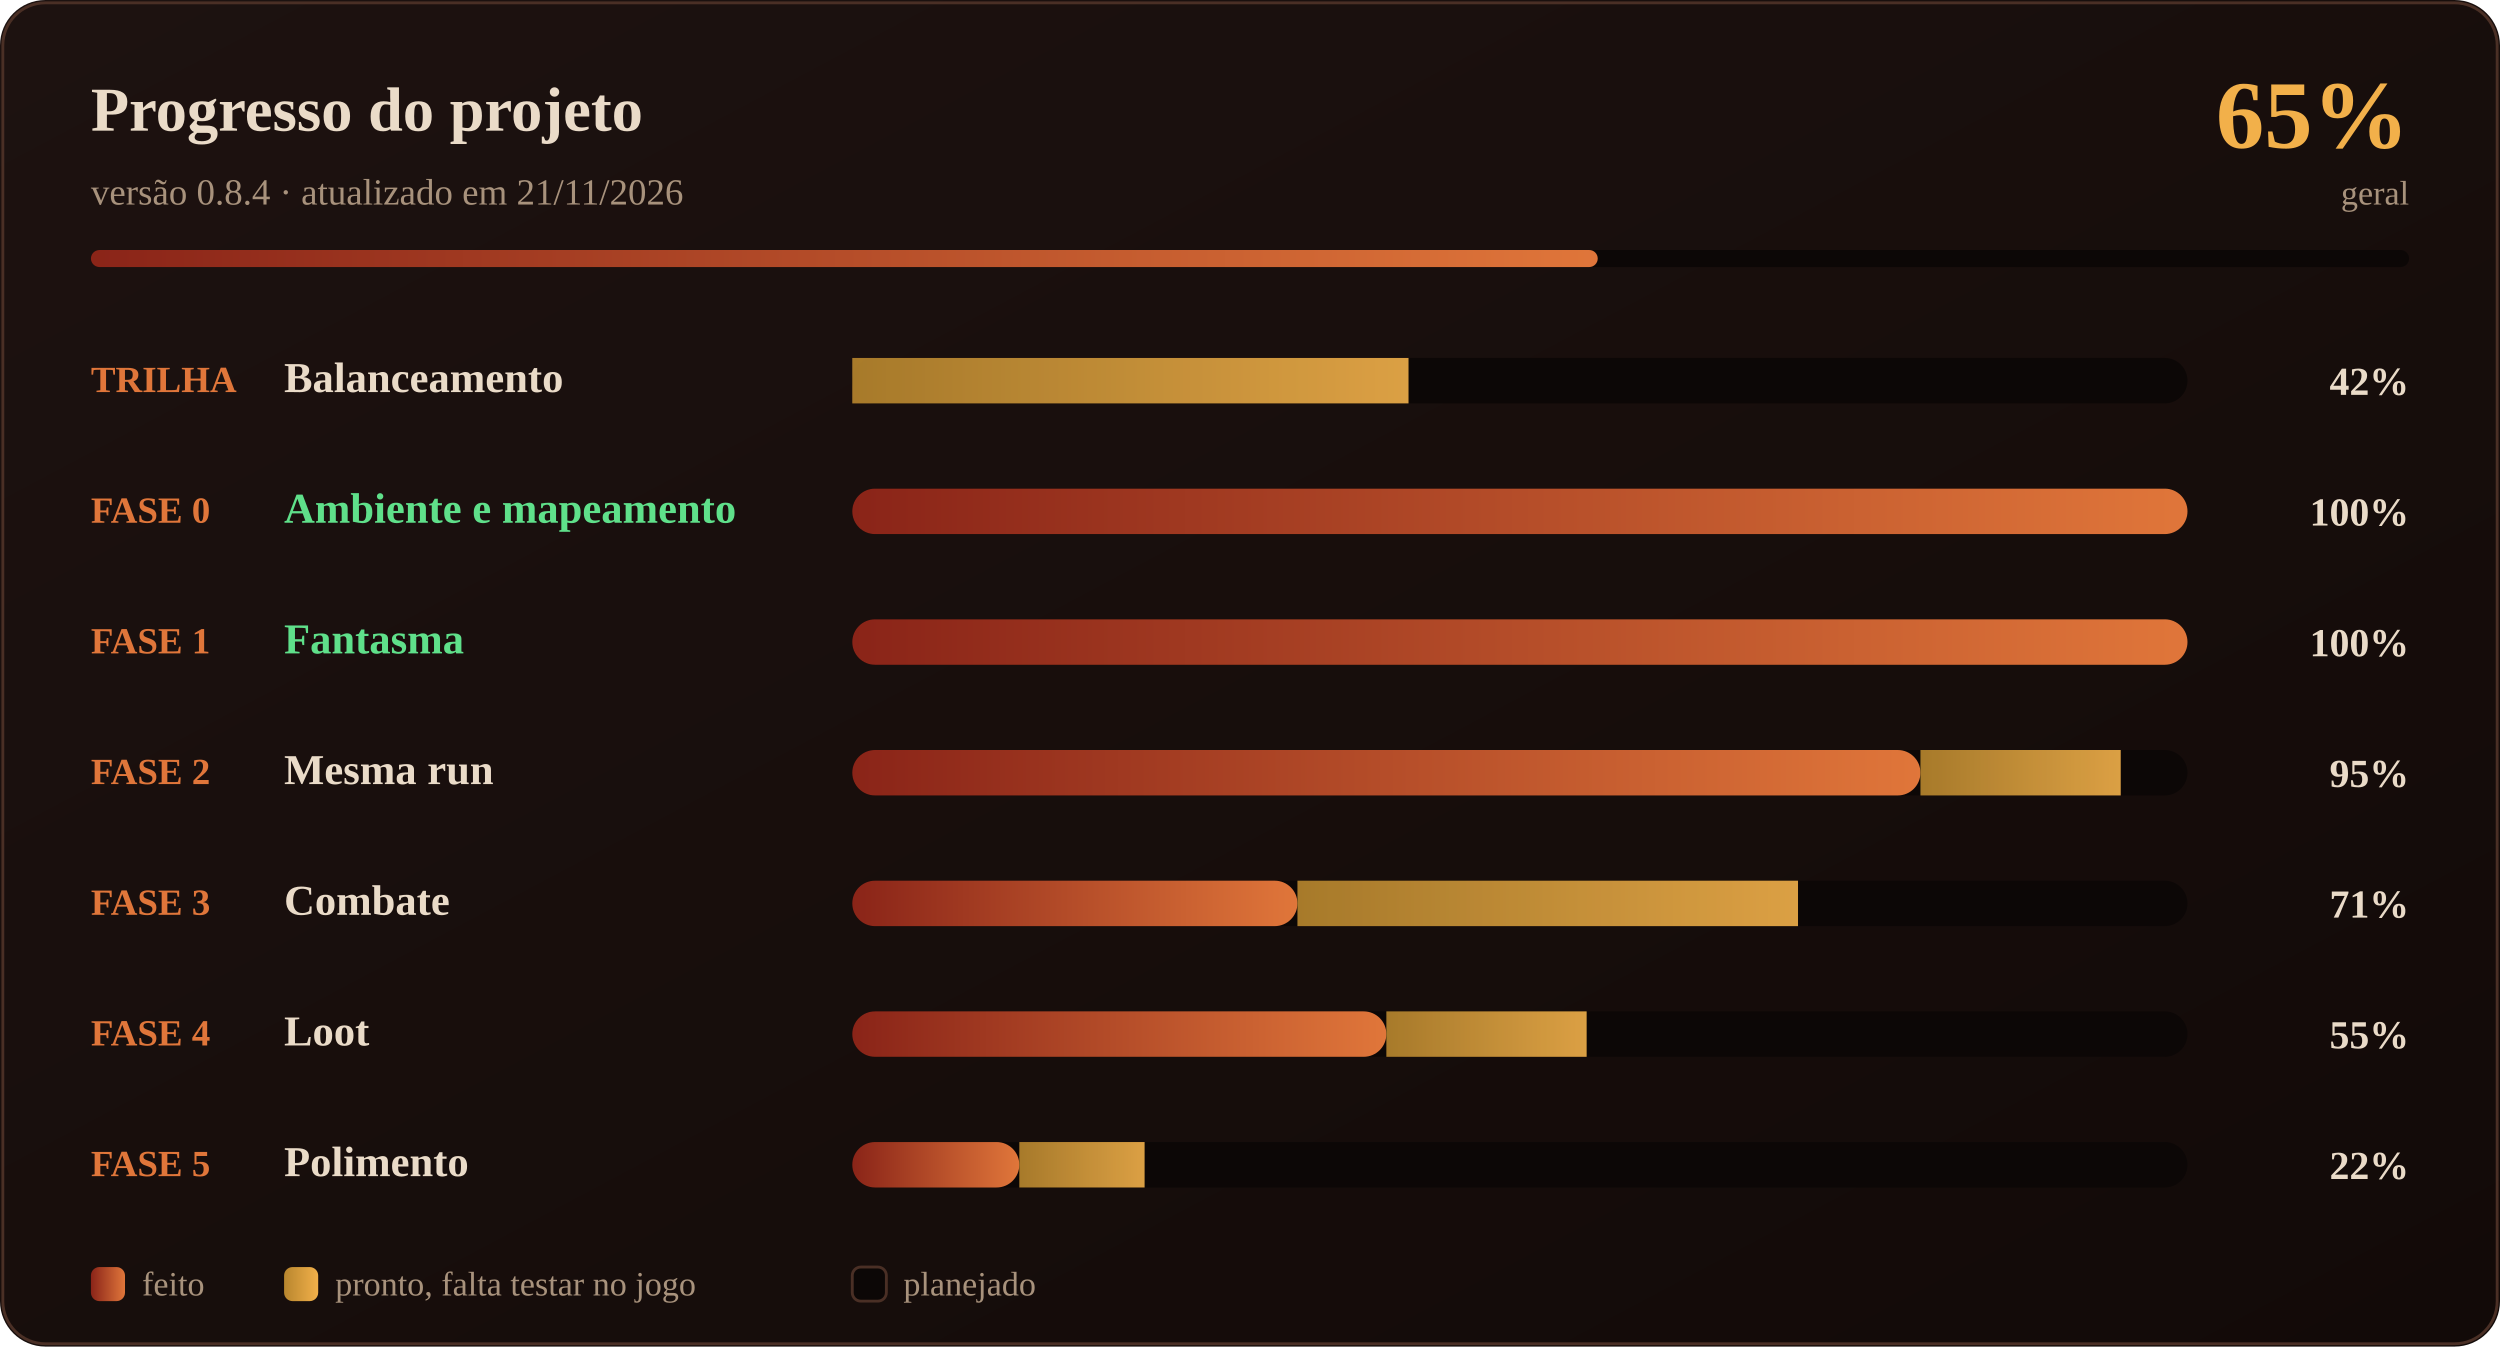
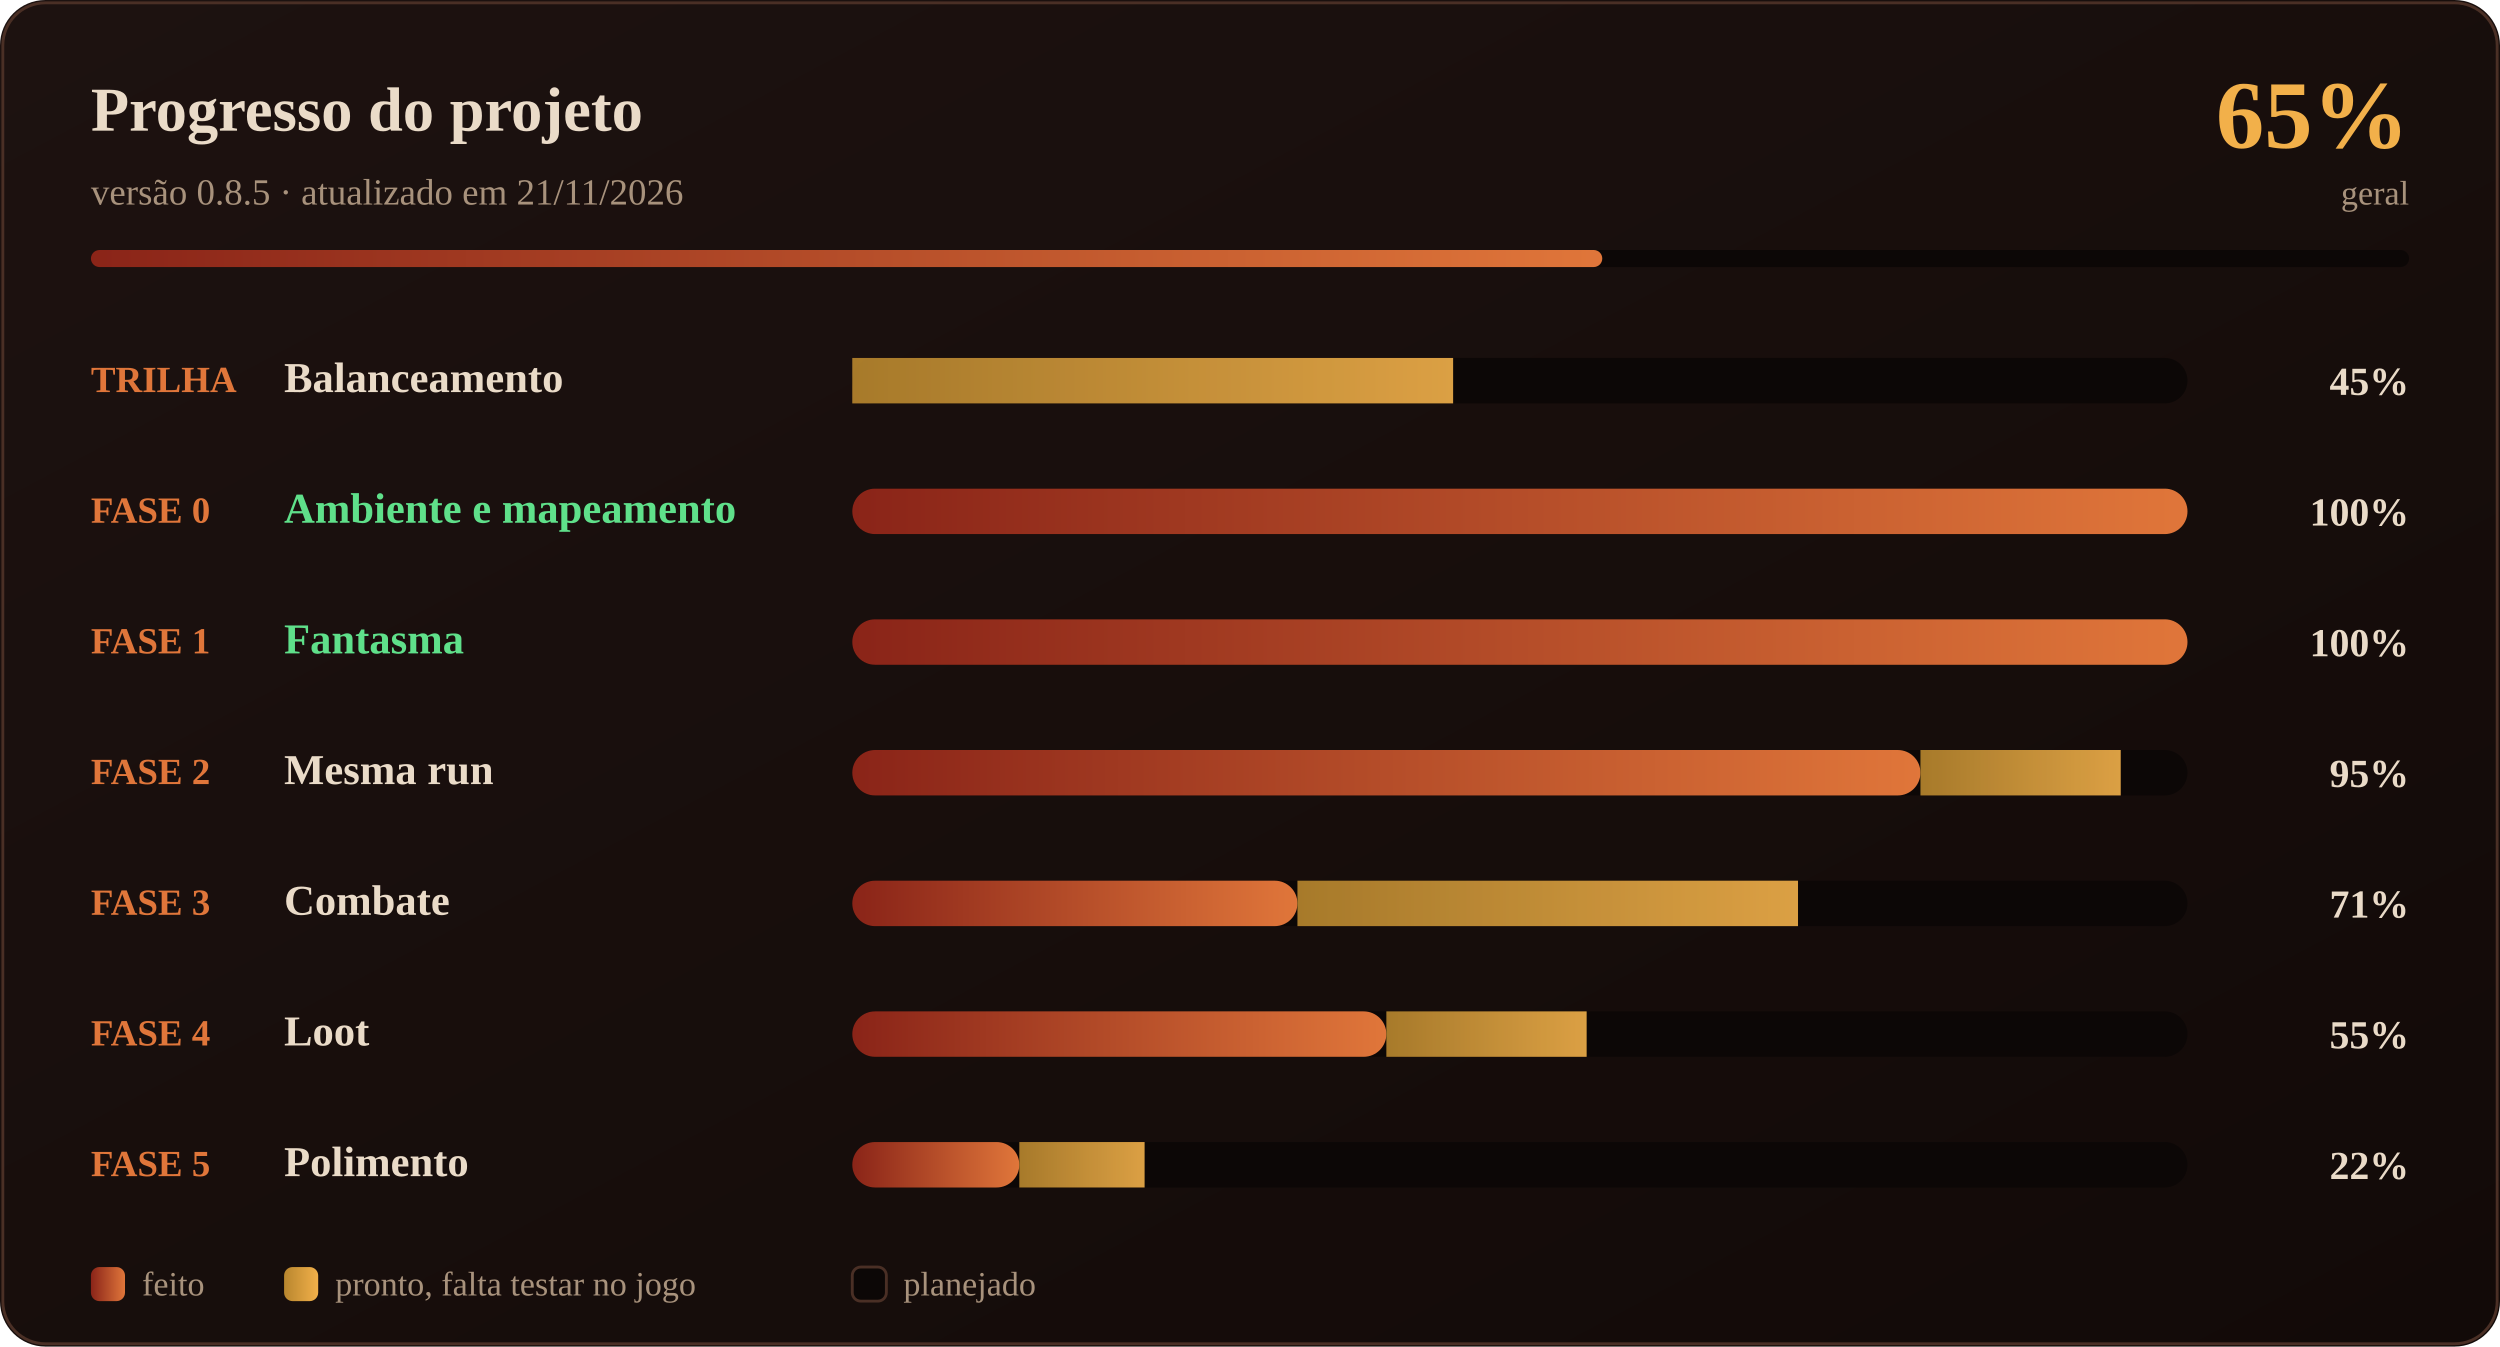
<svg xmlns="http://www.w3.org/2000/svg" width="880" height="474" viewBox="0 0 880 474" font-family="Georgia, 'Times New Roman', serif">
  <defs>
    <linearGradient id="fundo" x1="0" y1="0" x2="1" y2="1">
      <stop offset="0" stop-color="#1d1210" />
      <stop offset="1" stop-color="#120a08" />
    </linearGradient>
    <linearGradient id="fogo" x1="0" y1="0" x2="1" y2="0">
      <stop offset="0" stop-color="#8a2418" />
      <stop offset="1" stop-color="#e0763a" />
    </linearGradient>
    <linearGradient id="teste" x1="0" y1="0" x2="1" y2="0">
      <stop offset="0" stop-color="#b8862e" />
      <stop offset="1" stop-color="#f2b04a" />
    </linearGradient>
  </defs>
  <rect width="880" height="474" rx="16" fill="url(#fundo)" />
  <rect x="1" y="1" width="878" height="472" rx="15" fill="none" stroke="#4a2f25" />
  <text x="32" y="46" fill="#eadbc8" font-size="22" font-weight="700">Progresso do projeto</text>
-   <text x="32" y="72" fill="#a8927c" font-size="13">versão 0.8.4 · atualizado em 21/11/2026</text>
+   <text x="32" y="72" fill="#a8927c" font-size="13">versão 0.8.5 · atualizado em 21/11/2026</text>
  <text x="848" y="52" fill="#f2b04a" font-size="34" font-weight="800" text-anchor="end">65%</text>
  <text x="848" y="72" fill="#a8927c" font-size="12" text-anchor="end">geral</text>
  <rect x="32" y="88" width="816" height="6" rx="3" fill="#0c0706" />
-   <rect x="32" y="88" width="530.4" height="6" rx="3" fill="url(#fogo)" />
+   <rect x="32" y="88" width="532.0" height="6" rx="3" fill="url(#fogo)" />
  <text x="32" y="138" fill="#e0763a" font-size="13" font-weight="700">TRILHA</text>
  <text x="100" y="138" fill="#eadbc8" font-size="15" font-weight="600">Balanceamento</text>
  <rect x="300" y="126" width="470" height="16" rx="8" fill="#0c0706" />
-   <rect x="300.0" y="126" width="195.8" height="16" rx="0" fill="url(#teste)" opacity="0.9" />
-   <text x="848" y="139" fill="#eadbc8" font-size="14" font-weight="700" text-anchor="end">42%</text>
+   <rect x="300.0" y="126" width="211.5" height="16" rx="0" fill="url(#teste)" opacity="0.9" />
+   <text x="848" y="139" fill="#eadbc8" font-size="14" font-weight="700" text-anchor="end">45%</text>
  <text x="32" y="184" fill="#e0763a" font-size="13" font-weight="700">FASE 0</text>
  <text x="100" y="184" fill="#5fe08a" font-size="15" font-weight="600">Ambiente e mapeamento</text>
  <rect x="300" y="172" width="470" height="16" rx="8" fill="#0c0706" />
  <rect x="300" y="172" width="470.0" height="16" rx="8" fill="url(#fogo)" />
  <text x="848" y="185" fill="#eadbc8" font-size="14" font-weight="700" text-anchor="end">100%</text>
  <text x="32" y="230" fill="#e0763a" font-size="13" font-weight="700">FASE 1</text>
  <text x="100" y="230" fill="#5fe08a" font-size="15" font-weight="600">Fantasma</text>
  <rect x="300" y="218" width="470" height="16" rx="8" fill="#0c0706" />
  <rect x="300" y="218" width="470.0" height="16" rx="8" fill="url(#fogo)" />
  <text x="848" y="231" fill="#eadbc8" font-size="14" font-weight="700" text-anchor="end">100%</text>
  <text x="32" y="276" fill="#e0763a" font-size="13" font-weight="700">FASE 2</text>
  <text x="100" y="276" fill="#eadbc8" font-size="15" font-weight="600">Mesma run</text>
  <rect x="300" y="264" width="470" height="16" rx="8" fill="#0c0706" />
  <rect x="300" y="264" width="376.0" height="16" rx="8" fill="url(#fogo)" />
  <rect x="676.0" y="264" width="70.5" height="16" rx="0" fill="url(#teste)" opacity="0.9" />
  <text x="848" y="277" fill="#eadbc8" font-size="14" font-weight="700" text-anchor="end">95%</text>
  <text x="32" y="322" fill="#e0763a" font-size="13" font-weight="700">FASE 3</text>
  <text x="100" y="322" fill="#eadbc8" font-size="15" font-weight="600">Combate</text>
  <rect x="300" y="310" width="470" height="16" rx="8" fill="#0c0706" />
  <rect x="300" y="310" width="156.7" height="16" rx="8" fill="url(#fogo)" />
  <rect x="456.7" y="310" width="176.2" height="16" rx="0" fill="url(#teste)" opacity="0.9" />
  <text x="848" y="323" fill="#eadbc8" font-size="14" font-weight="700" text-anchor="end">71%</text>
  <text x="32" y="368" fill="#e0763a" font-size="13" font-weight="700">FASE 4</text>
  <text x="100" y="368" fill="#eadbc8" font-size="15" font-weight="600">Loot</text>
  <rect x="300" y="356" width="470" height="16" rx="8" fill="#0c0706" />
  <rect x="300" y="356" width="188.0" height="16" rx="8" fill="url(#fogo)" />
  <rect x="488.0" y="356" width="70.5" height="16" rx="0" fill="url(#teste)" opacity="0.9" />
  <text x="848" y="369" fill="#eadbc8" font-size="14" font-weight="700" text-anchor="end">55%</text>
  <text x="32" y="414" fill="#e0763a" font-size="13" font-weight="700">FASE 5</text>
  <text x="100" y="414" fill="#eadbc8" font-size="15" font-weight="600">Polimento</text>
  <rect x="300" y="402" width="470" height="16" rx="8" fill="#0c0706" />
  <rect x="300" y="402" width="58.8" height="16" rx="8" fill="url(#fogo)" />
  <rect x="358.8" y="402" width="44.1" height="16" rx="0" fill="url(#teste)" opacity="0.9" />
  <text x="848" y="415" fill="#eadbc8" font-size="14" font-weight="700" text-anchor="end">22%</text>
  <rect x="32" y="446" width="12" height="12" rx="3" fill="url(#fogo)" />
  <text x="50" y="456" fill="#a8927c" font-size="12">feito</text>
  <rect x="100" y="446" width="12" height="12" rx="3" fill="url(#teste)" />
  <text x="118" y="456" fill="#a8927c" font-size="12">pronto, falta testar no jogo</text>
  <rect x="300" y="446" width="12" height="12" rx="3" fill="#0c0706" stroke="#4a2f25" />
  <text x="318" y="456" fill="#a8927c" font-size="12">planejado</text>
</svg>
